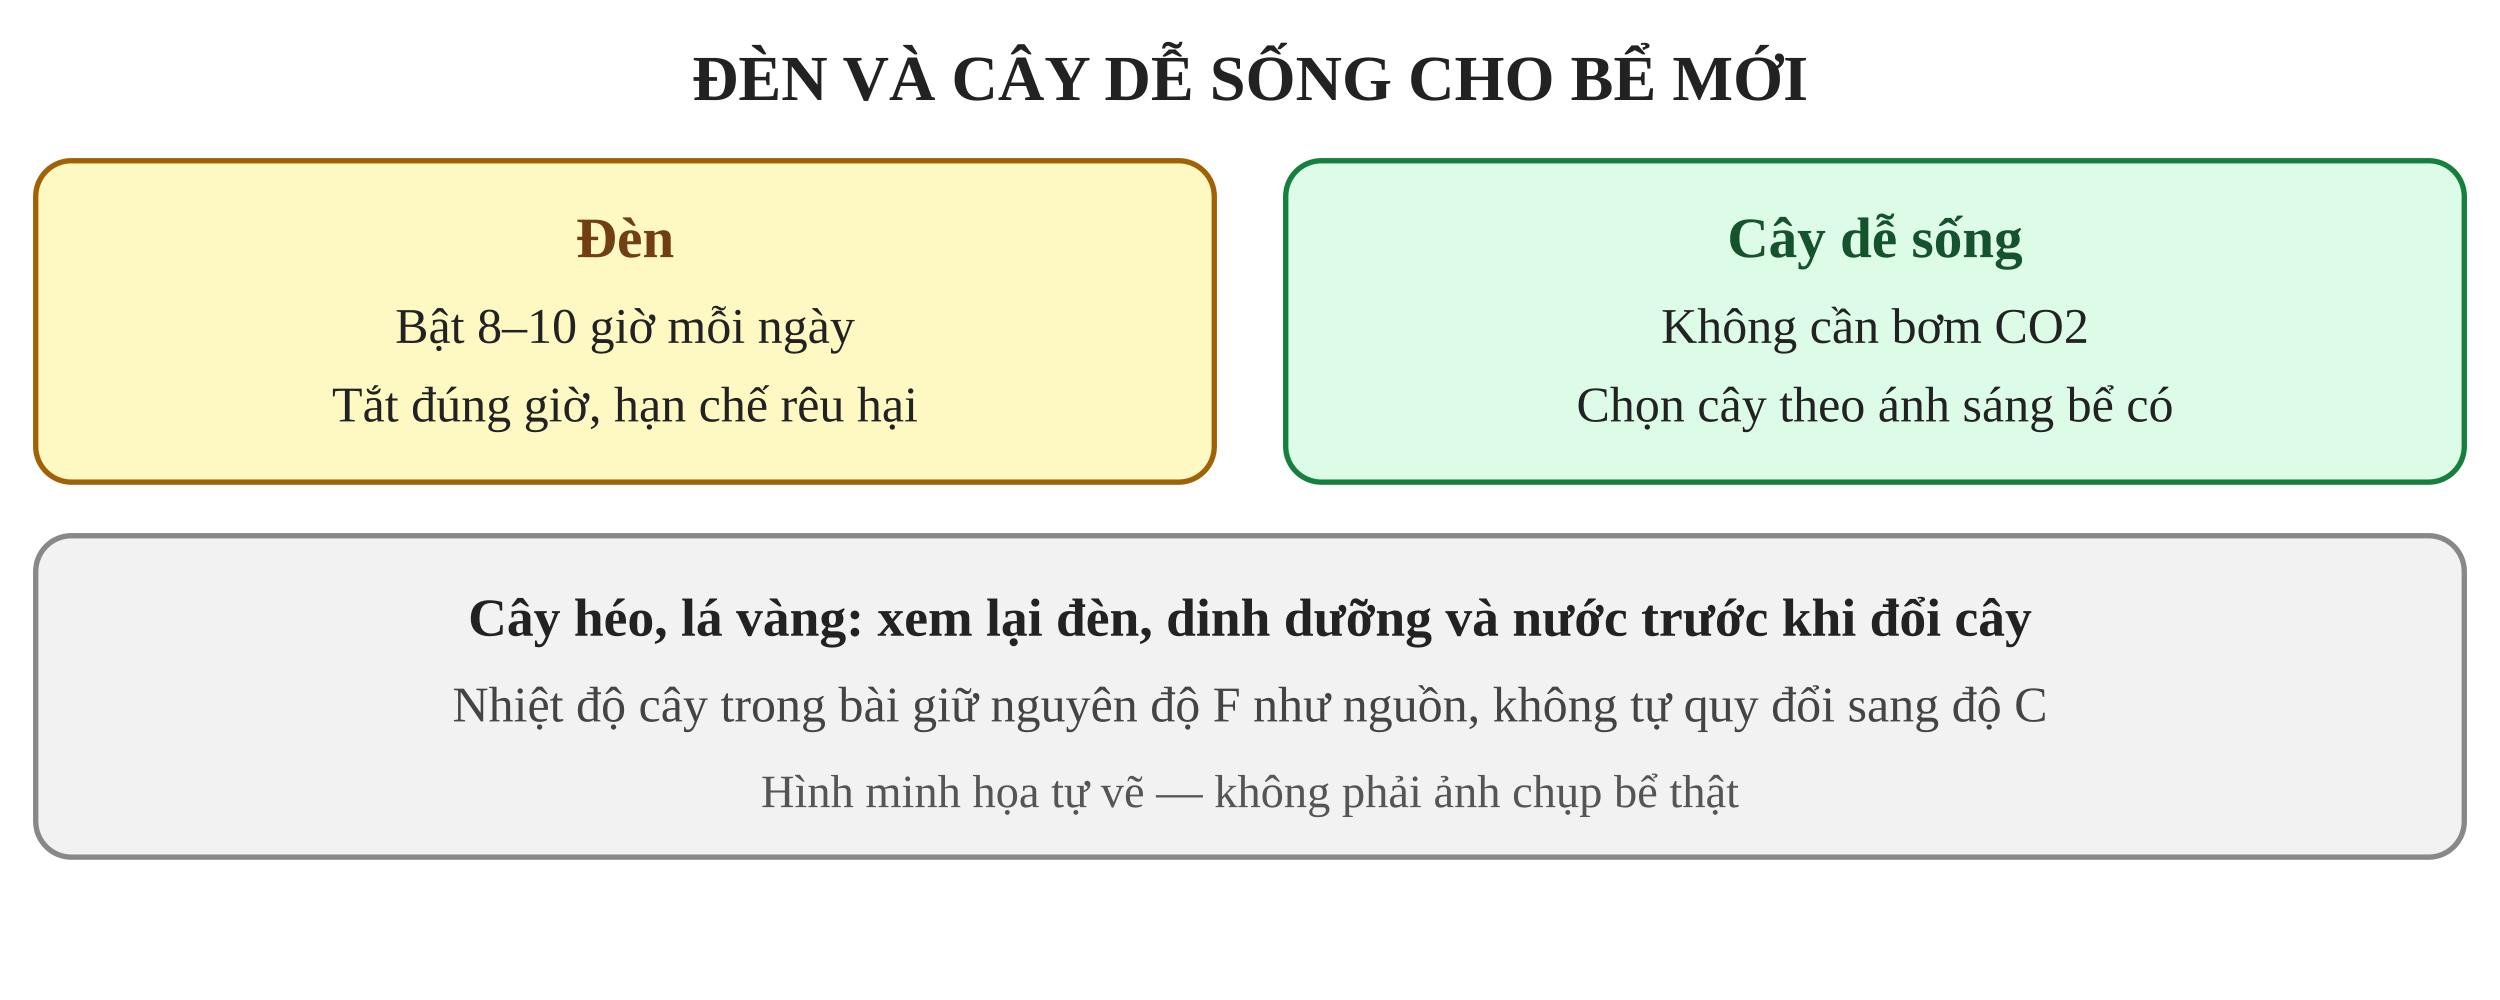
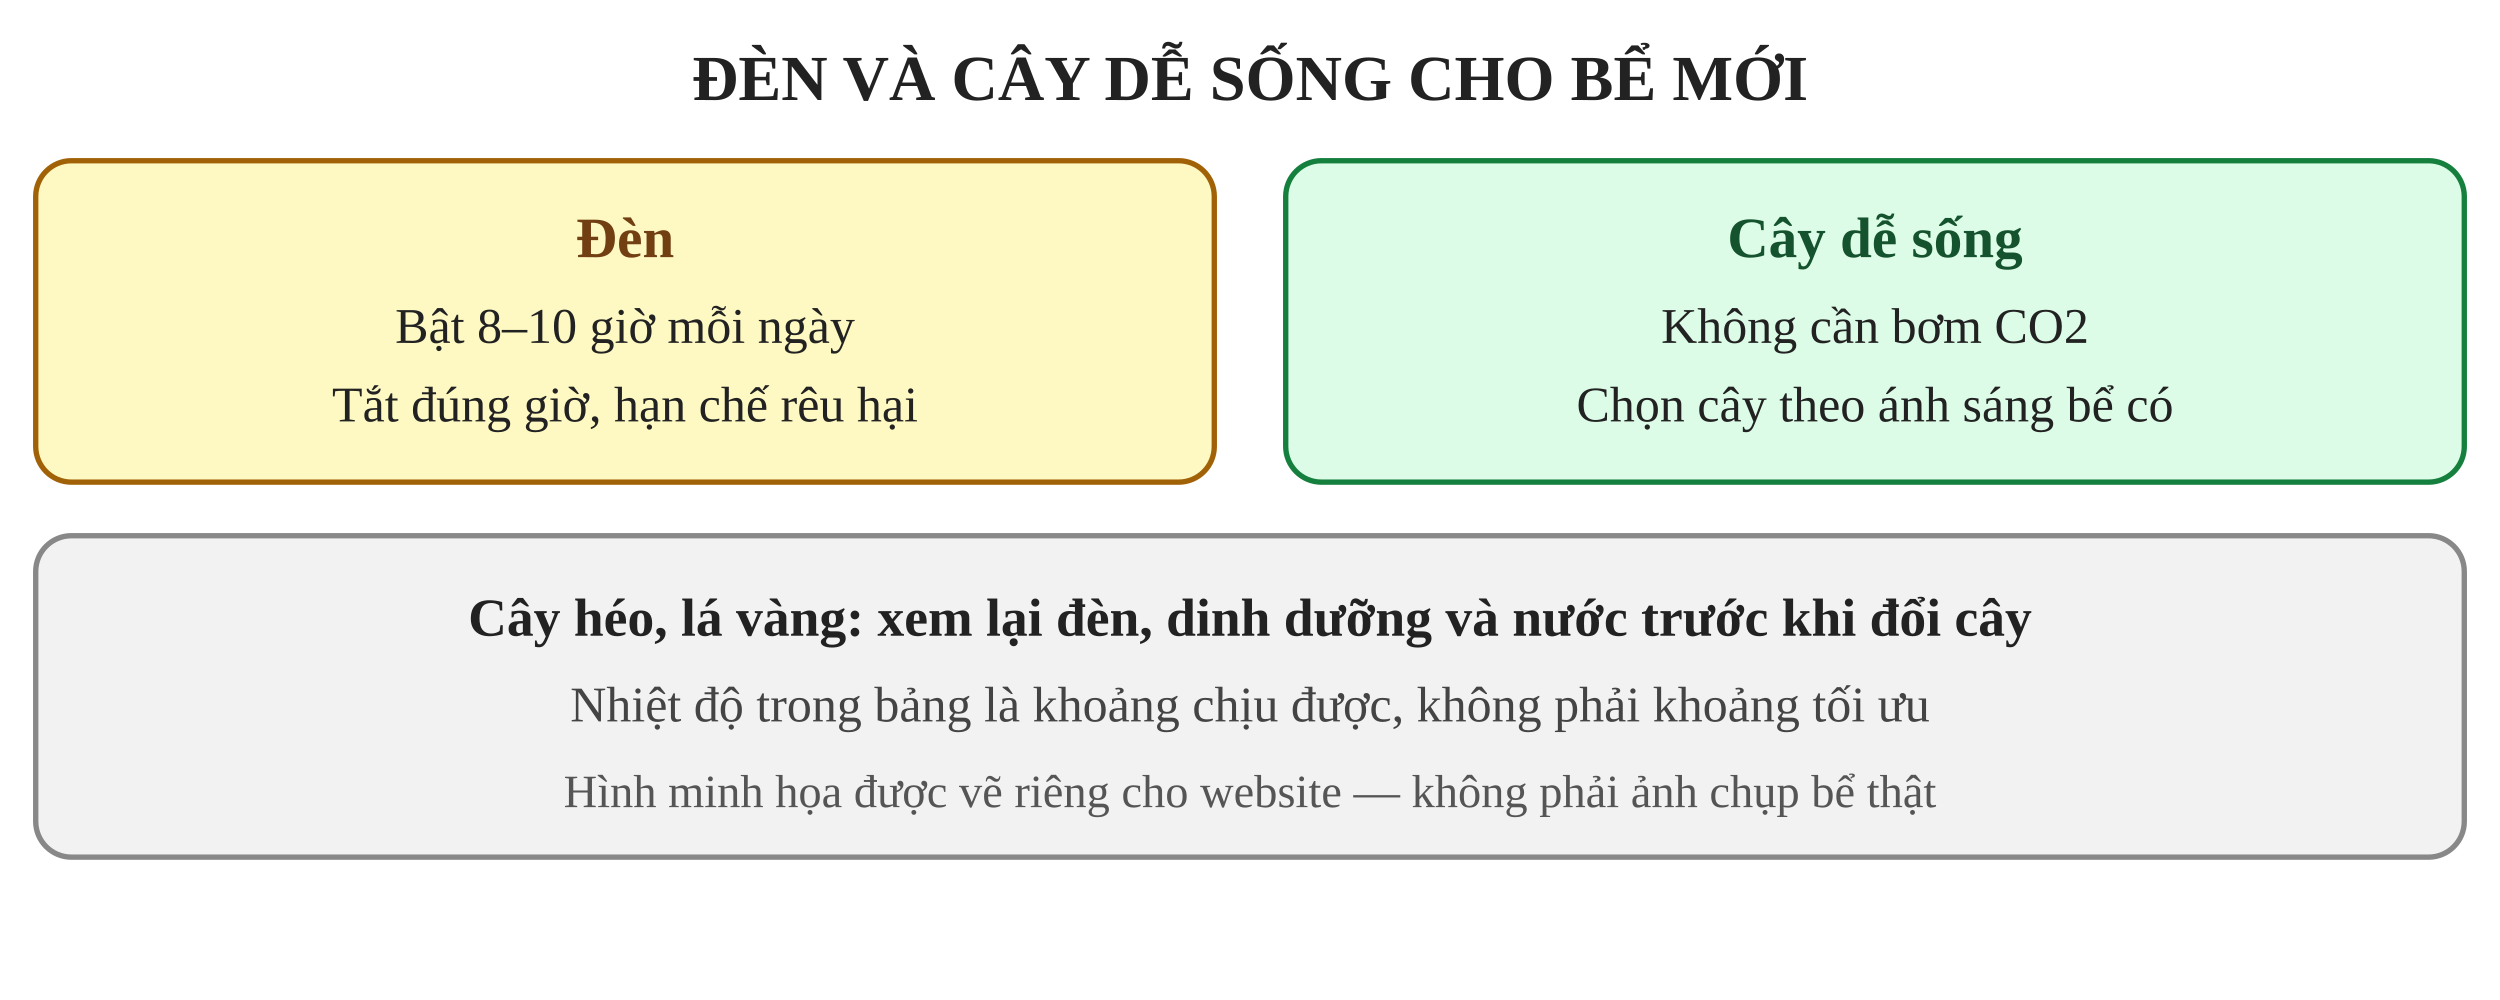
<svg xmlns="http://www.w3.org/2000/svg" width="700" height="280" viewBox="0 0 700 280" role="img">
  <text x="350" y="28" text-anchor="middle" font-size="18" font-weight="bold" fill="#222">ĐÈN VÀ CÂY DỄ SỐNG CHO BỂ MỚI</text>
  <rect x="10" y="45" width="330" height="90" rx="10" fill="#fef9c3" stroke="#a16207" stroke-width="1.5" />
  <text x="175" y="72" text-anchor="middle" font-size="16" font-weight="bold" fill="#713f12">Đèn</text>
  <text x="175" y="96" text-anchor="middle" font-size="14" fill="#222">Bật 8–10 giờ mỗi ngày</text>
  <text x="175" y="118" text-anchor="middle" font-size="14" fill="#222">Tắt đúng giờ, hạn chế rêu hại</text>
  <rect x="360" y="45" width="330" height="90" rx="10" fill="#dcfce7" stroke="#15803d" stroke-width="1.5" />
  <text x="525" y="72" text-anchor="middle" font-size="16" font-weight="bold" fill="#14532d">Cây dễ sống</text>
  <text x="525" y="96" text-anchor="middle" font-size="14" fill="#222">Không cần bơm CO2</text>
  <text x="525" y="118" text-anchor="middle" font-size="14" fill="#222">Chọn cây theo ánh sáng bể có</text>
  <rect x="10" y="150" width="680" height="90" rx="10" fill="#f2f2f2" stroke="#888" stroke-width="1.5" />
  <text x="350" y="178" text-anchor="middle" font-size="15" font-weight="bold" fill="#222">Cây héo, lá vàng: xem lại đèn, dinh dưỡng và nước trước khi đổi cây</text>
-   <text x="350" y="202" text-anchor="middle" font-size="14" fill="#444">Nhiệt độ cây trong bài giữ nguyên độ F như nguồn, không tự quy đổi sang độ C</text>
-   <text x="350" y="226" text-anchor="middle" font-size="13" fill="#555">Hình minh họa tự vẽ — không phải ảnh chụp bể thật</text>
+   <text x="350" y="202" text-anchor="middle" font-size="14" fill="#444">Nhiệt độ trong bảng là khoảng chịu được, không phải khoảng tối ưu</text>
+   <text x="350" y="226" text-anchor="middle" font-size="13" fill="#555">Hình minh họa được vẽ riêng cho website — không phải ảnh chụp bể thật</text>
</svg>
